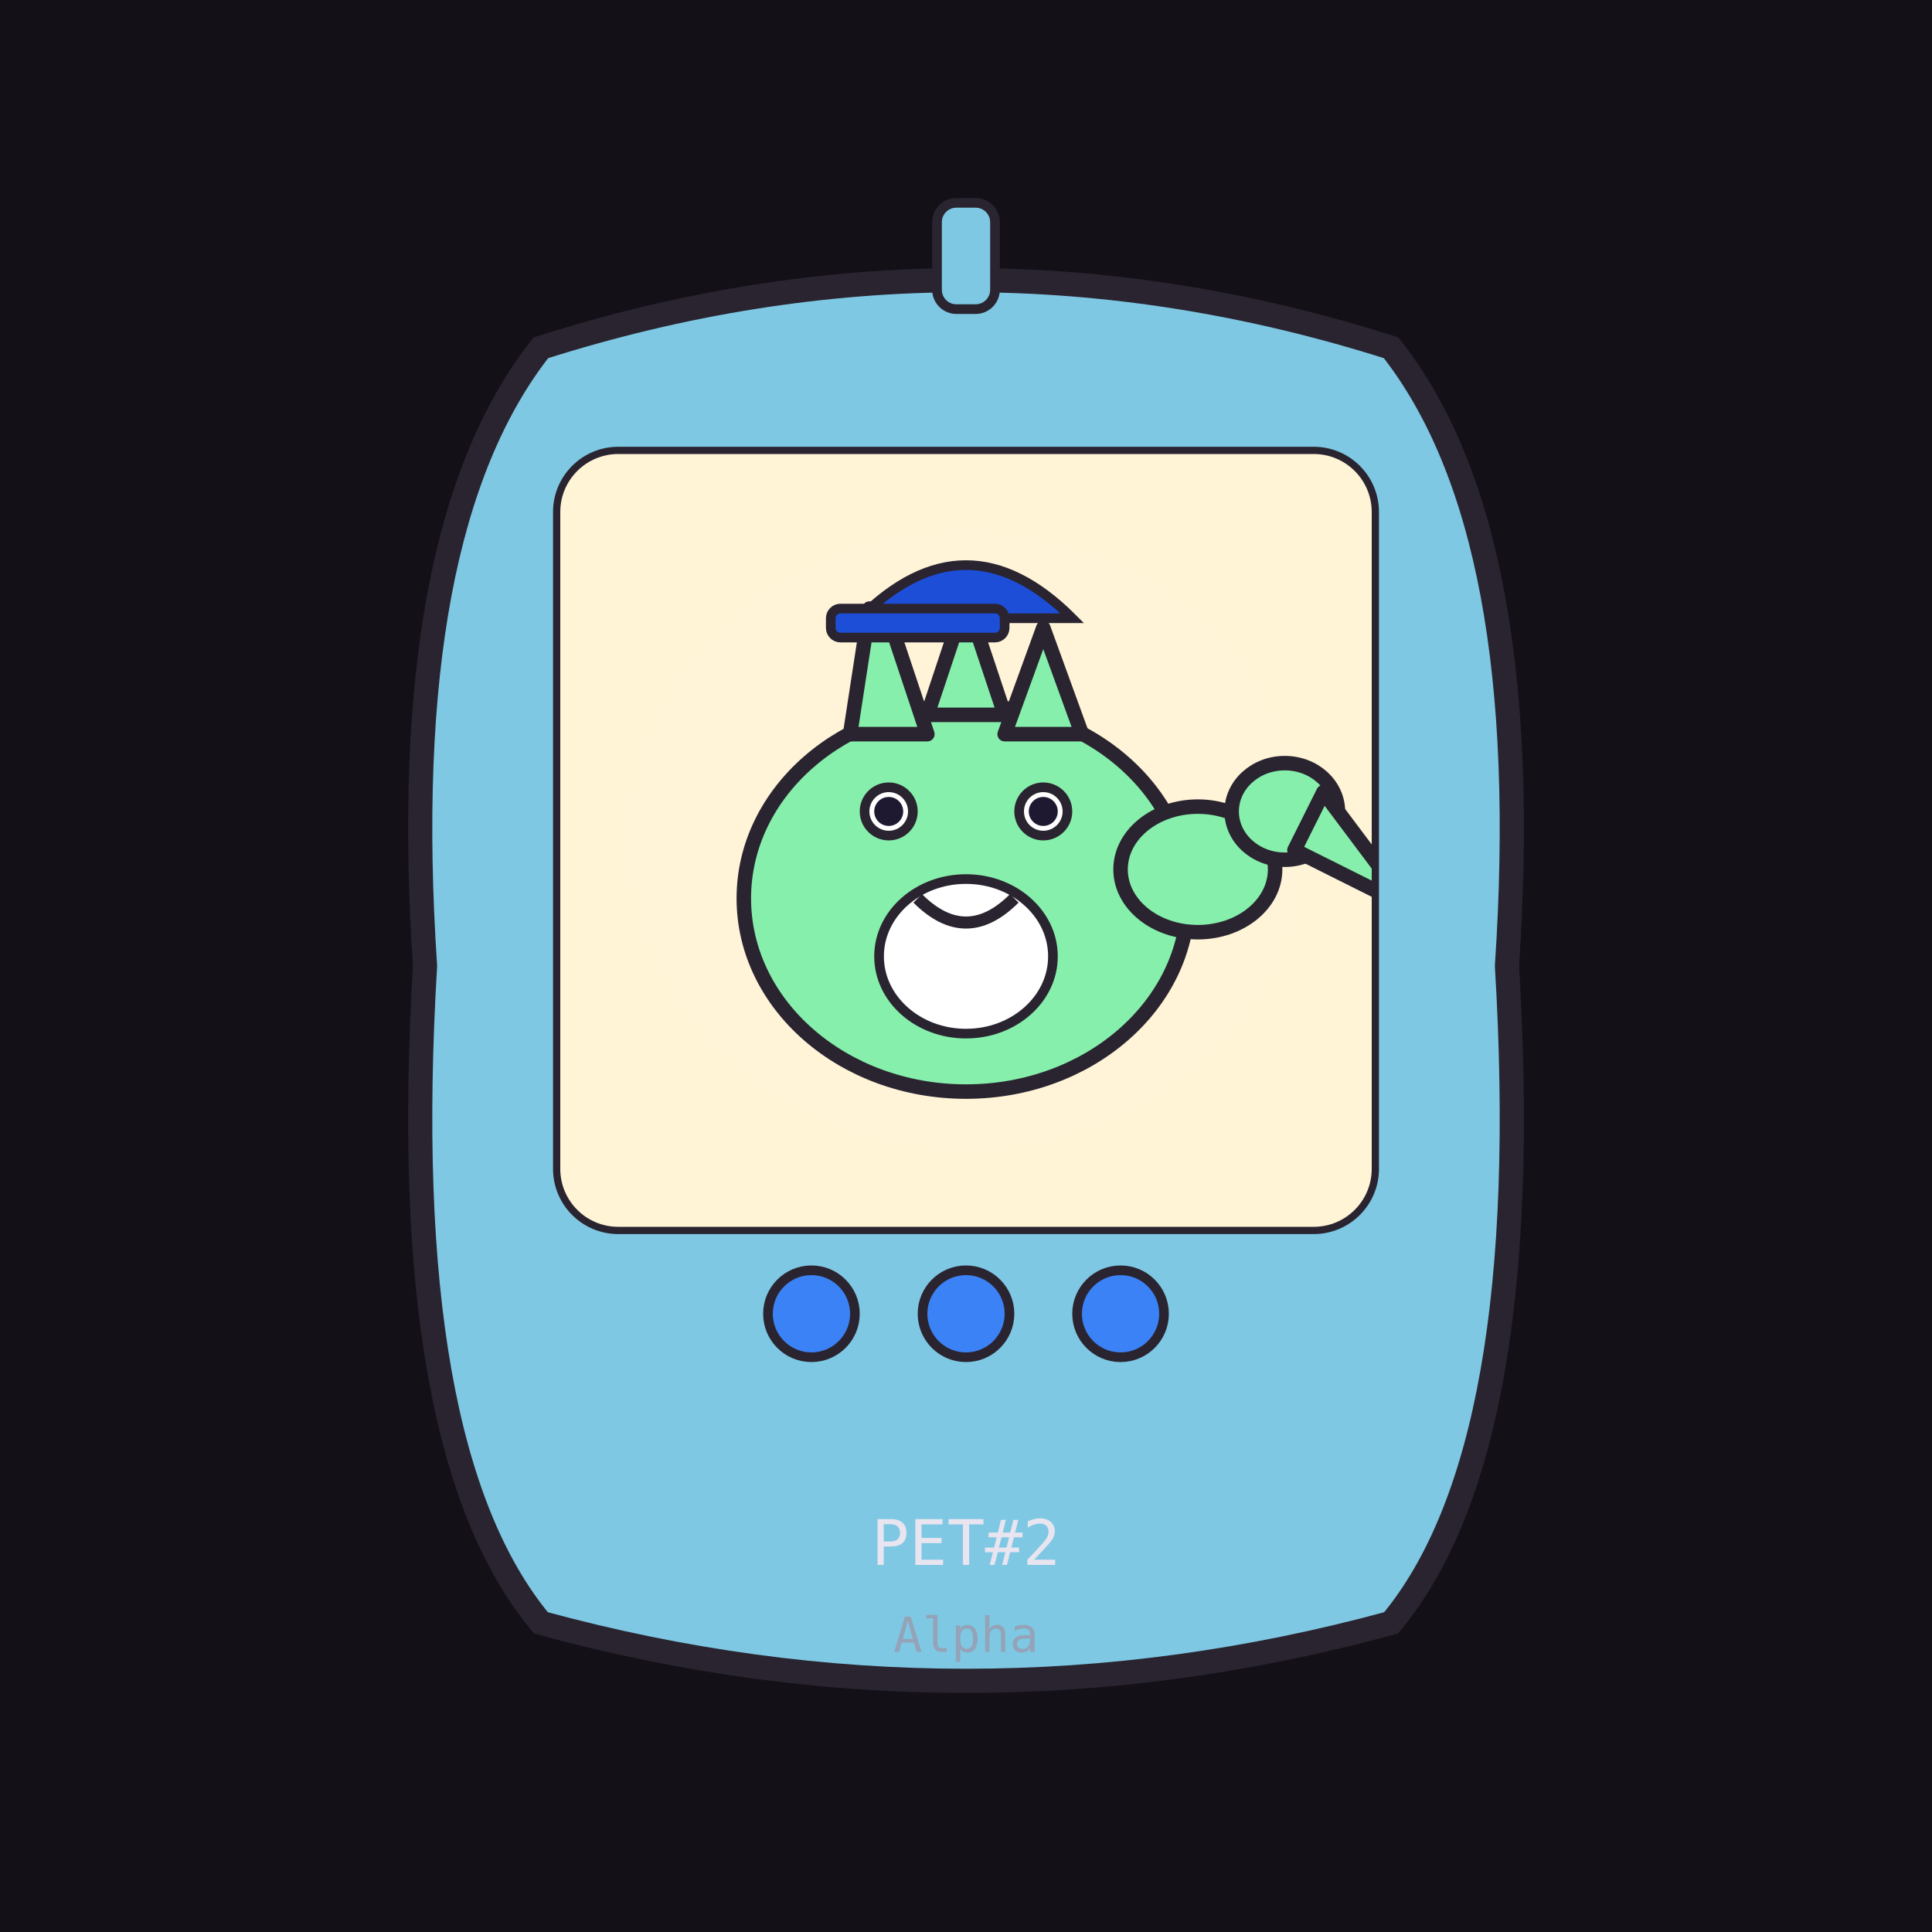
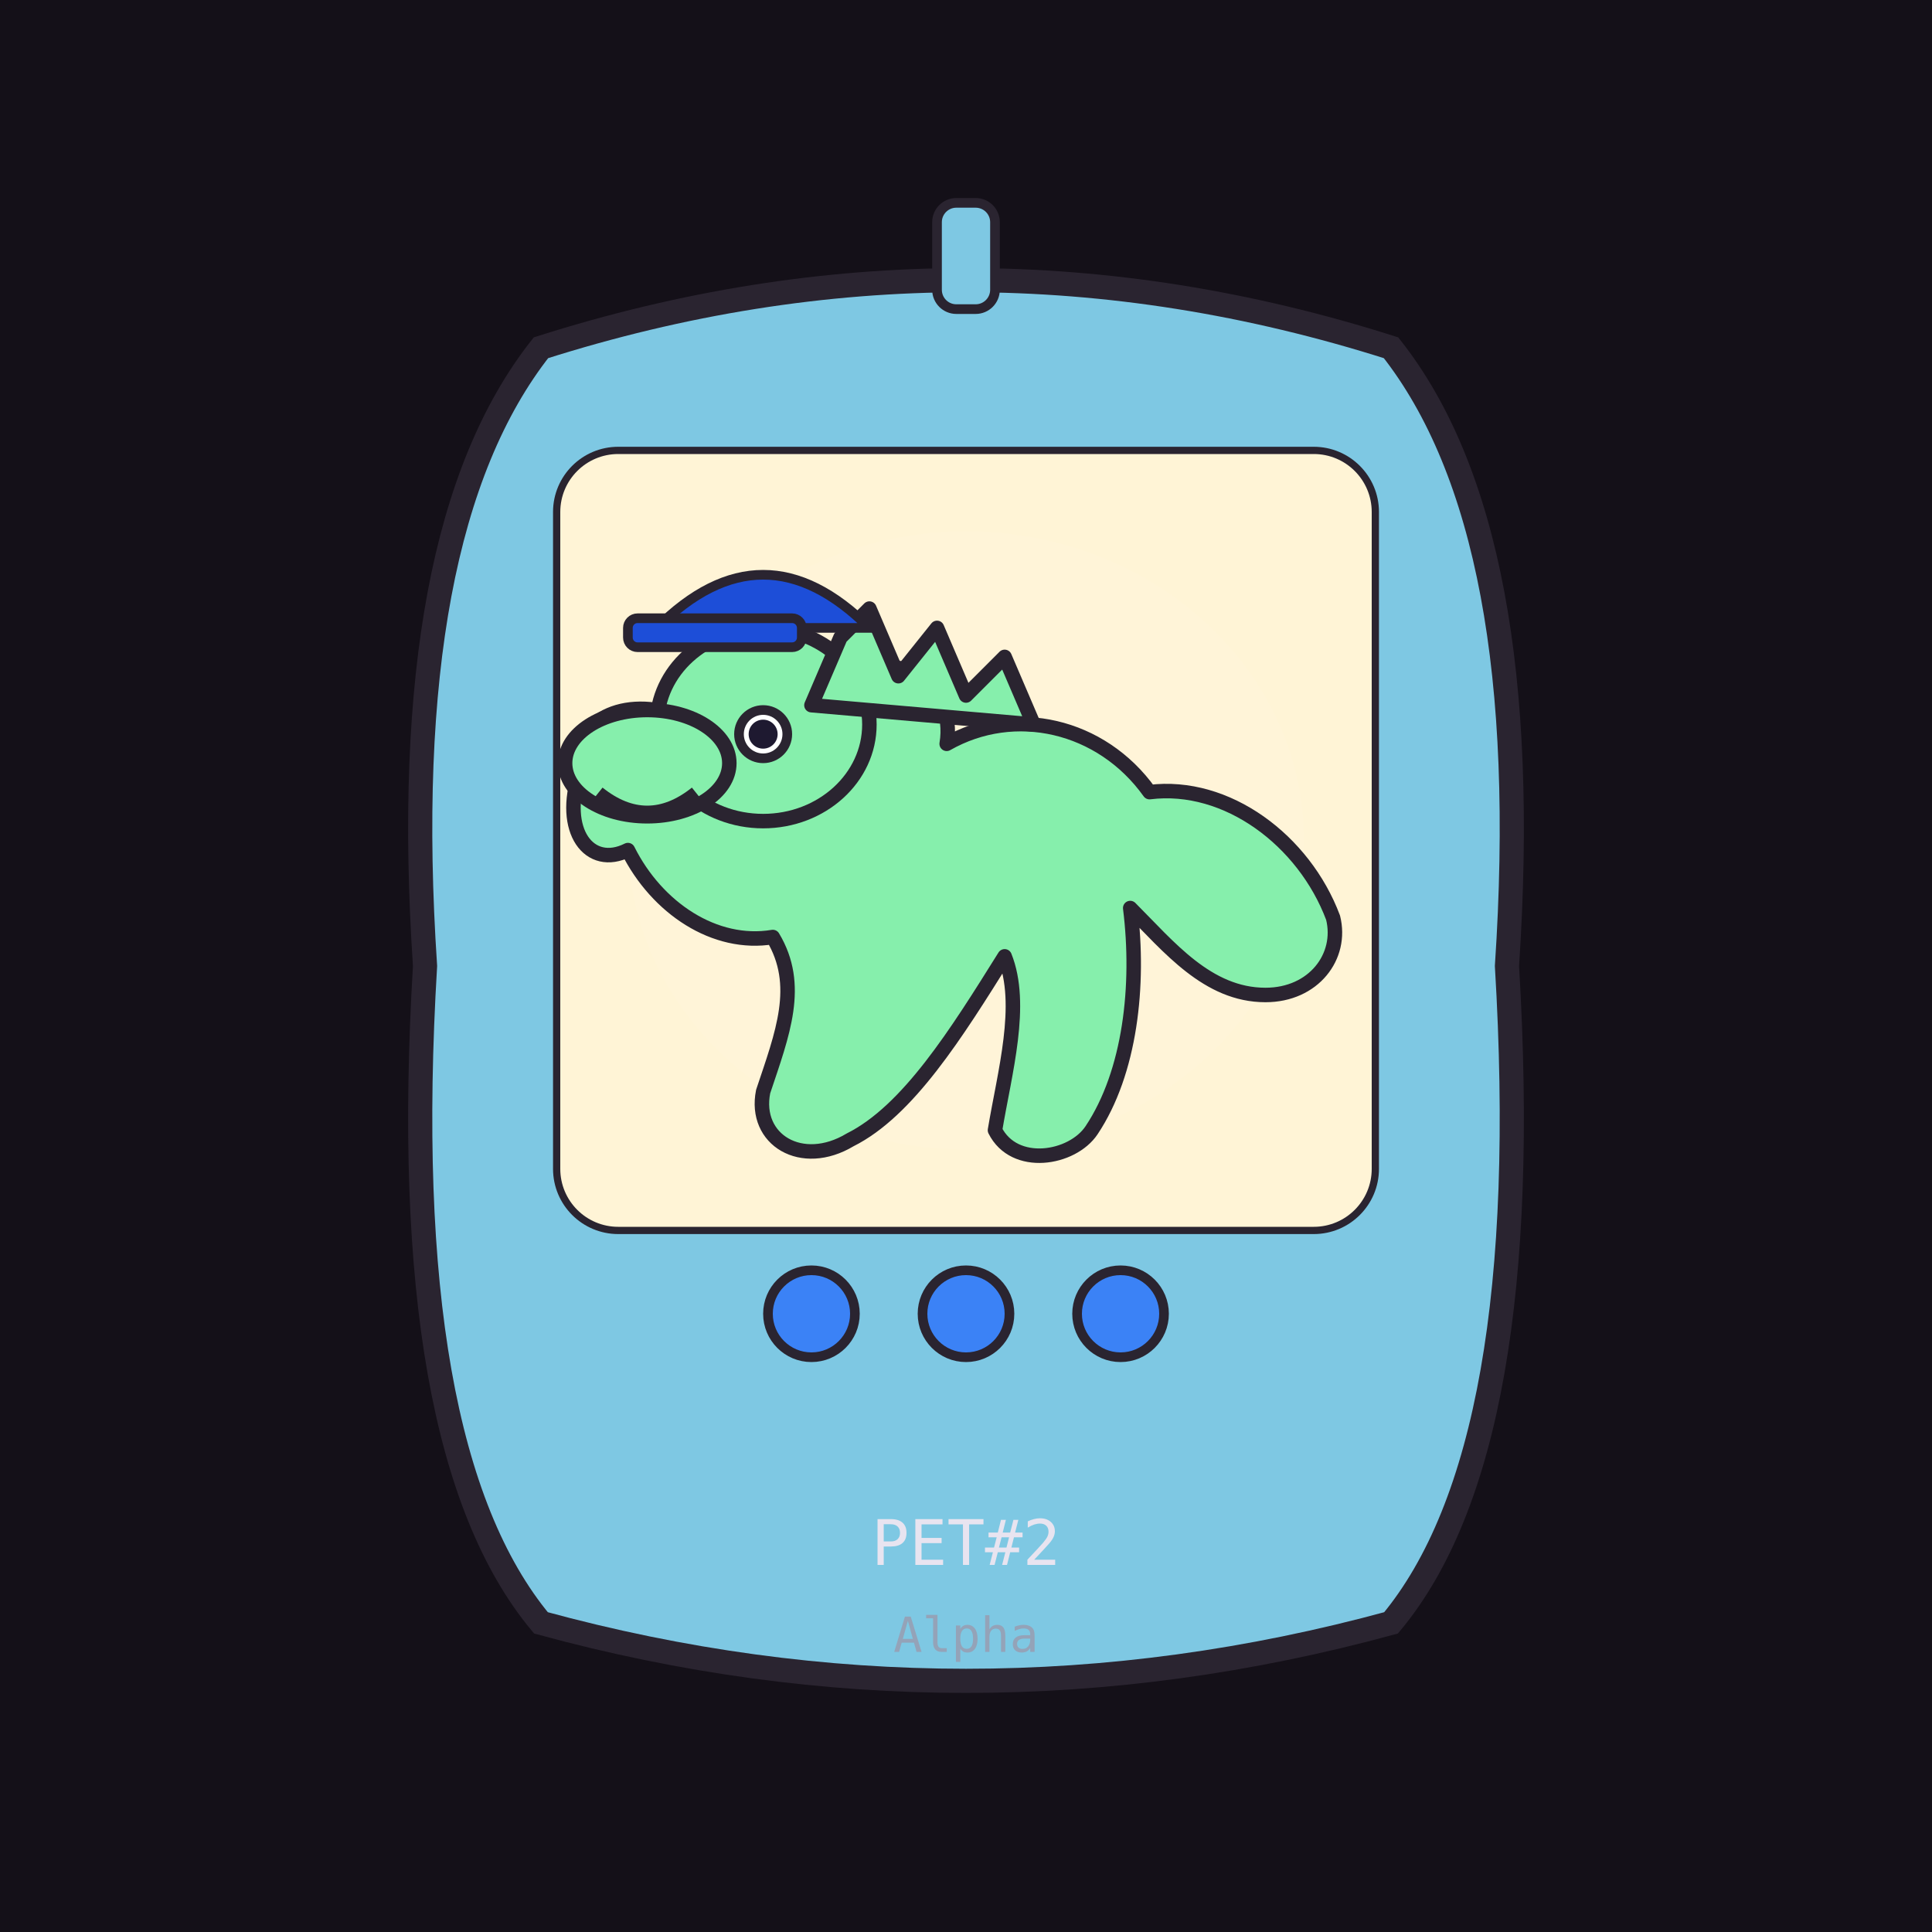
<svg xmlns="http://www.w3.org/2000/svg" viewBox="0 0 400 400">
  <defs>
    <clipPath id="scr">
      <rect x="116" y="94" width="168" height="160" rx="12" />
    </clipPath>
  </defs>
  <rect width="400" height="400" fill="#141018" />
  <path fill="#7ec8e3" stroke="#2a2430" stroke-width="5" d="M112 72 Q200 44 288 72 Q318 110 312 200 Q318 300 288 336 Q200 360 112 336 Q82 300 88 200 Q82 110 112 72 Z" />
  <rect x="194" y="42" width="12" height="22" rx="4" fill="#7ec8e3" stroke="#2a2430" stroke-width="2" />
  <rect x="116" y="94" width="168" height="160" rx="12" fill="#0c0a10" stroke="#2a2430" stroke-width="3" />
  <circle cx="168" cy="272" r="9" fill="#3b82f6" stroke="#2a2430" stroke-width="2" />
  <circle cx="200" cy="272" r="9" fill="#3b82f6" stroke="#2a2430" stroke-width="2" />
  <circle cx="232" cy="272" r="9" fill="#3b82f6" stroke="#2a2430" stroke-width="2" />
  <text x="200" y="324" text-anchor="middle" fill="#e8e4f0" font-size="13" font-family="monospace">PET#2</text>
  <text x="200" y="342" text-anchor="middle" fill="#94a3b8" font-size="10" font-family="monospace">Alpha</text>
  <g clip-path="url(#scr)">
    <g>
      <rect x="116" y="94" width="168" height="160" fill="#fff4d6" />
      <ellipse cx="200" cy="174" rx="70" ry="64" fill="#fff" fill-opacity=".04">
        <animate attributeName="fill-opacity" values=".04;.12;.04" dur="2.8s" repeatCount="indefinite" />
      </ellipse>
      <g data-dino="1">
-         <ellipse data-dino-body="1" data-dino-head="1" cx="200" cy="186" rx="46" ry="40" fill="#86efac" stroke="#2a2430" stroke-width="3" stroke-linejoin="round" />
-         <polygon data-ridge="1" points="176,152 180,126 184,128 192,152" fill="#86efac" stroke="#2a2430" stroke-width="3" stroke-linejoin="round" />
-         <polygon points="192,148 200,124 208,148" fill="#86efac" stroke="#2a2430" stroke-width="3" stroke-linejoin="round" />
-         <polygon points="208,152 216,130 224,152" fill="#86efac" stroke="#2a2430" stroke-width="3" stroke-linejoin="round" />
-         <ellipse data-snout="1" cx="200" cy="204" rx="14" ry="8" fill="#86efac" stroke="#2a2430" stroke-width="3" stroke-linejoin="round" />
-         <ellipse data-tail="1" cx="248" cy="180" rx="16" ry="13" fill="#86efac" stroke="#2a2430" stroke-width="3" stroke-linejoin="round" />
-         <ellipse cx="266" cy="168" rx="11" ry="10" fill="#86efac" stroke="#2a2430" stroke-width="3" stroke-linejoin="round" />
-         <polygon points="274,164 292,188 268,176" fill="#86efac" stroke="#2a2430" stroke-width="3" stroke-linejoin="round" />
-         <circle cx="186" cy="196" r="3" fill="#000" />
-         <circle cx="210" cy="202" r="3" fill="#000" />
-         <circle cx="198" cy="210" r="3" fill="#000" />
+         <path data-dino-body="1" data-tail="1" d="M120 160 C118 150 128 144 140 148 C148 134 164 128 176 140 C186 134 198 142 196 154 C210 146 228 150 238 164 C254 162 270 174 276 190 C278 198 272 206 262 206 C250 206 242 196 234 188 C236 204 234 222 226 234 C222 240 210 242 206 234 C208 222 212 208 208 198 C198 214 188 230 176 236 C166 242 156 236 158 226 C162 214 166 204 160 194 C148 196 136 188 130 176 C122 180 116 172 120 160 Z" fill="#86efac" stroke="#2a2430" stroke-width="3" stroke-linejoin="round" />
+         <ellipse data-dino-head="1" cx="158" cy="150" rx="22" ry="20" fill="#86efac" stroke="#2a2430" stroke-width="3" stroke-linejoin="round" />
+         <ellipse cx="134" cy="158" rx="17" ry="11" fill="#86efac" stroke="#2a2430" stroke-width="3" stroke-linejoin="round" />
+         <polygon data-ridge="1" points="168,146 174,132 180,126 186,140 194,130 200,144 208,136 214,150" fill="#86efac" stroke="#2a2430" stroke-width="3" stroke-linejoin="round" />
      </g>
-       <ellipse data-belly="1" cx="200" cy="198" rx="18" ry="16" fill="#ffffff" stroke="#2a2430" stroke-width="2" />
-       <g data-face="1" data-sp="2" data-cx="200" data-ey="168" data-gap="16">
+       <g data-face="1" data-sp="2" data-cx="158" data-ey="152" data-gap="8">
        <g data-eyes="0" data-kind="0">
-           <circle cx="184" cy="168" data-dino-eye="1" r="5" fill="#fff" stroke="#2a2430" stroke-width="2" />
-           <circle cx="184" cy="168" r="3" fill="#1e1930">
-             <animate attributeName="opacity" values="1;1;1;.2;1" dur="3.2s" repeatCount="indefinite" />
-           </circle>
-           <circle cx="216" cy="168" data-dino-eye="1" r="5" fill="#fff" stroke="#2a2430" stroke-width="2" />
-           <circle cx="216" cy="168" r="3" fill="#1e1930">
+           <circle cx="158" cy="152" data-dino-eye="1" r="5" fill="#fff" stroke="#2a2430" stroke-width="2" />
+           <circle cx="158" cy="152" r="3" fill="#1e1930">
            <animate attributeName="opacity" values="1;1;1;.2;1" dur="3.2s" repeatCount="indefinite" />
          </circle>
        </g>
-         <path d="M190 186 Q200 196 210 186" fill="none" stroke="#2a2430" stroke-width="2.5" />
+         <path data-snout="1" d="M124 164 Q134 172 144 164" fill="none" stroke="#2a2430" stroke-width="2.4" />
      </g>
      <g data-acc="2" fill="#1d4ed8" stroke="#2a2430" stroke-width="2">
-         <path d="M178 128 Q200 106 222 128 Z" />
-         <rect x="172" y="126" width="36" height="6" rx="2" />
+         <path d="M136 130 Q158 108 180 130 Z" />
+         <rect x="130" y="128" width="36" height="6" rx="2" />
      </g>
      <animateTransform attributeName="transform" type="translate" values="0 0;1 -1;-1 1;0 0" dur="9s" repeatCount="indefinite" />
    </g>
  </g>
</svg>
